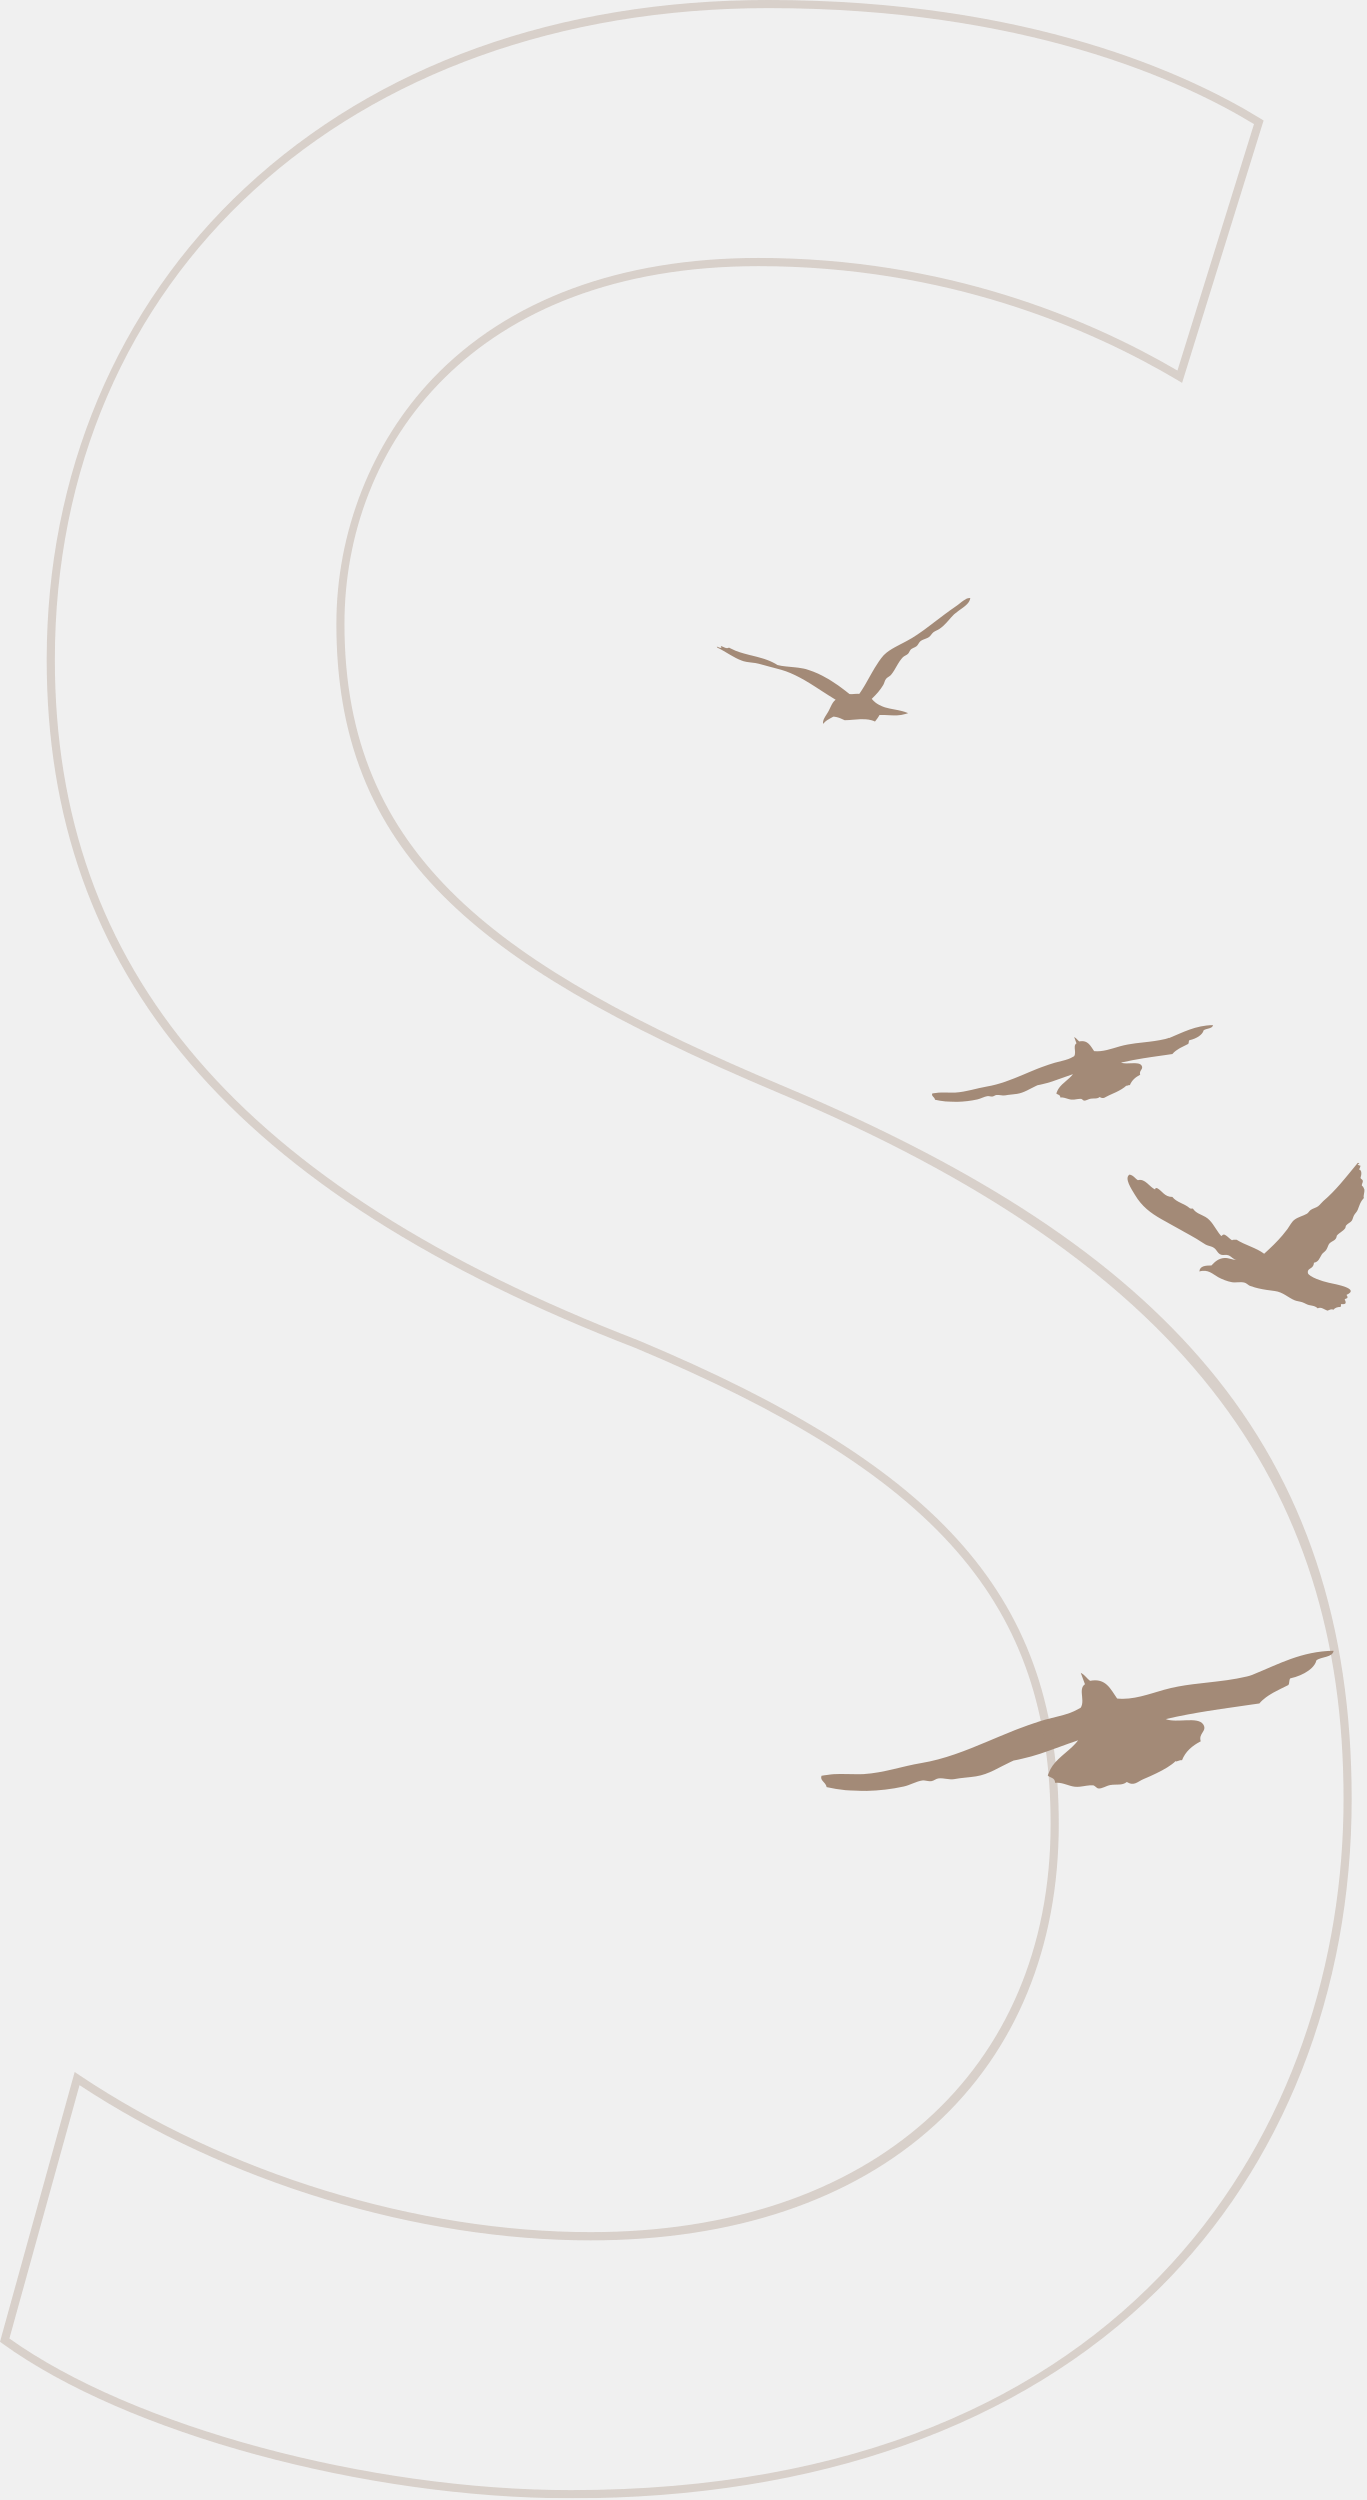
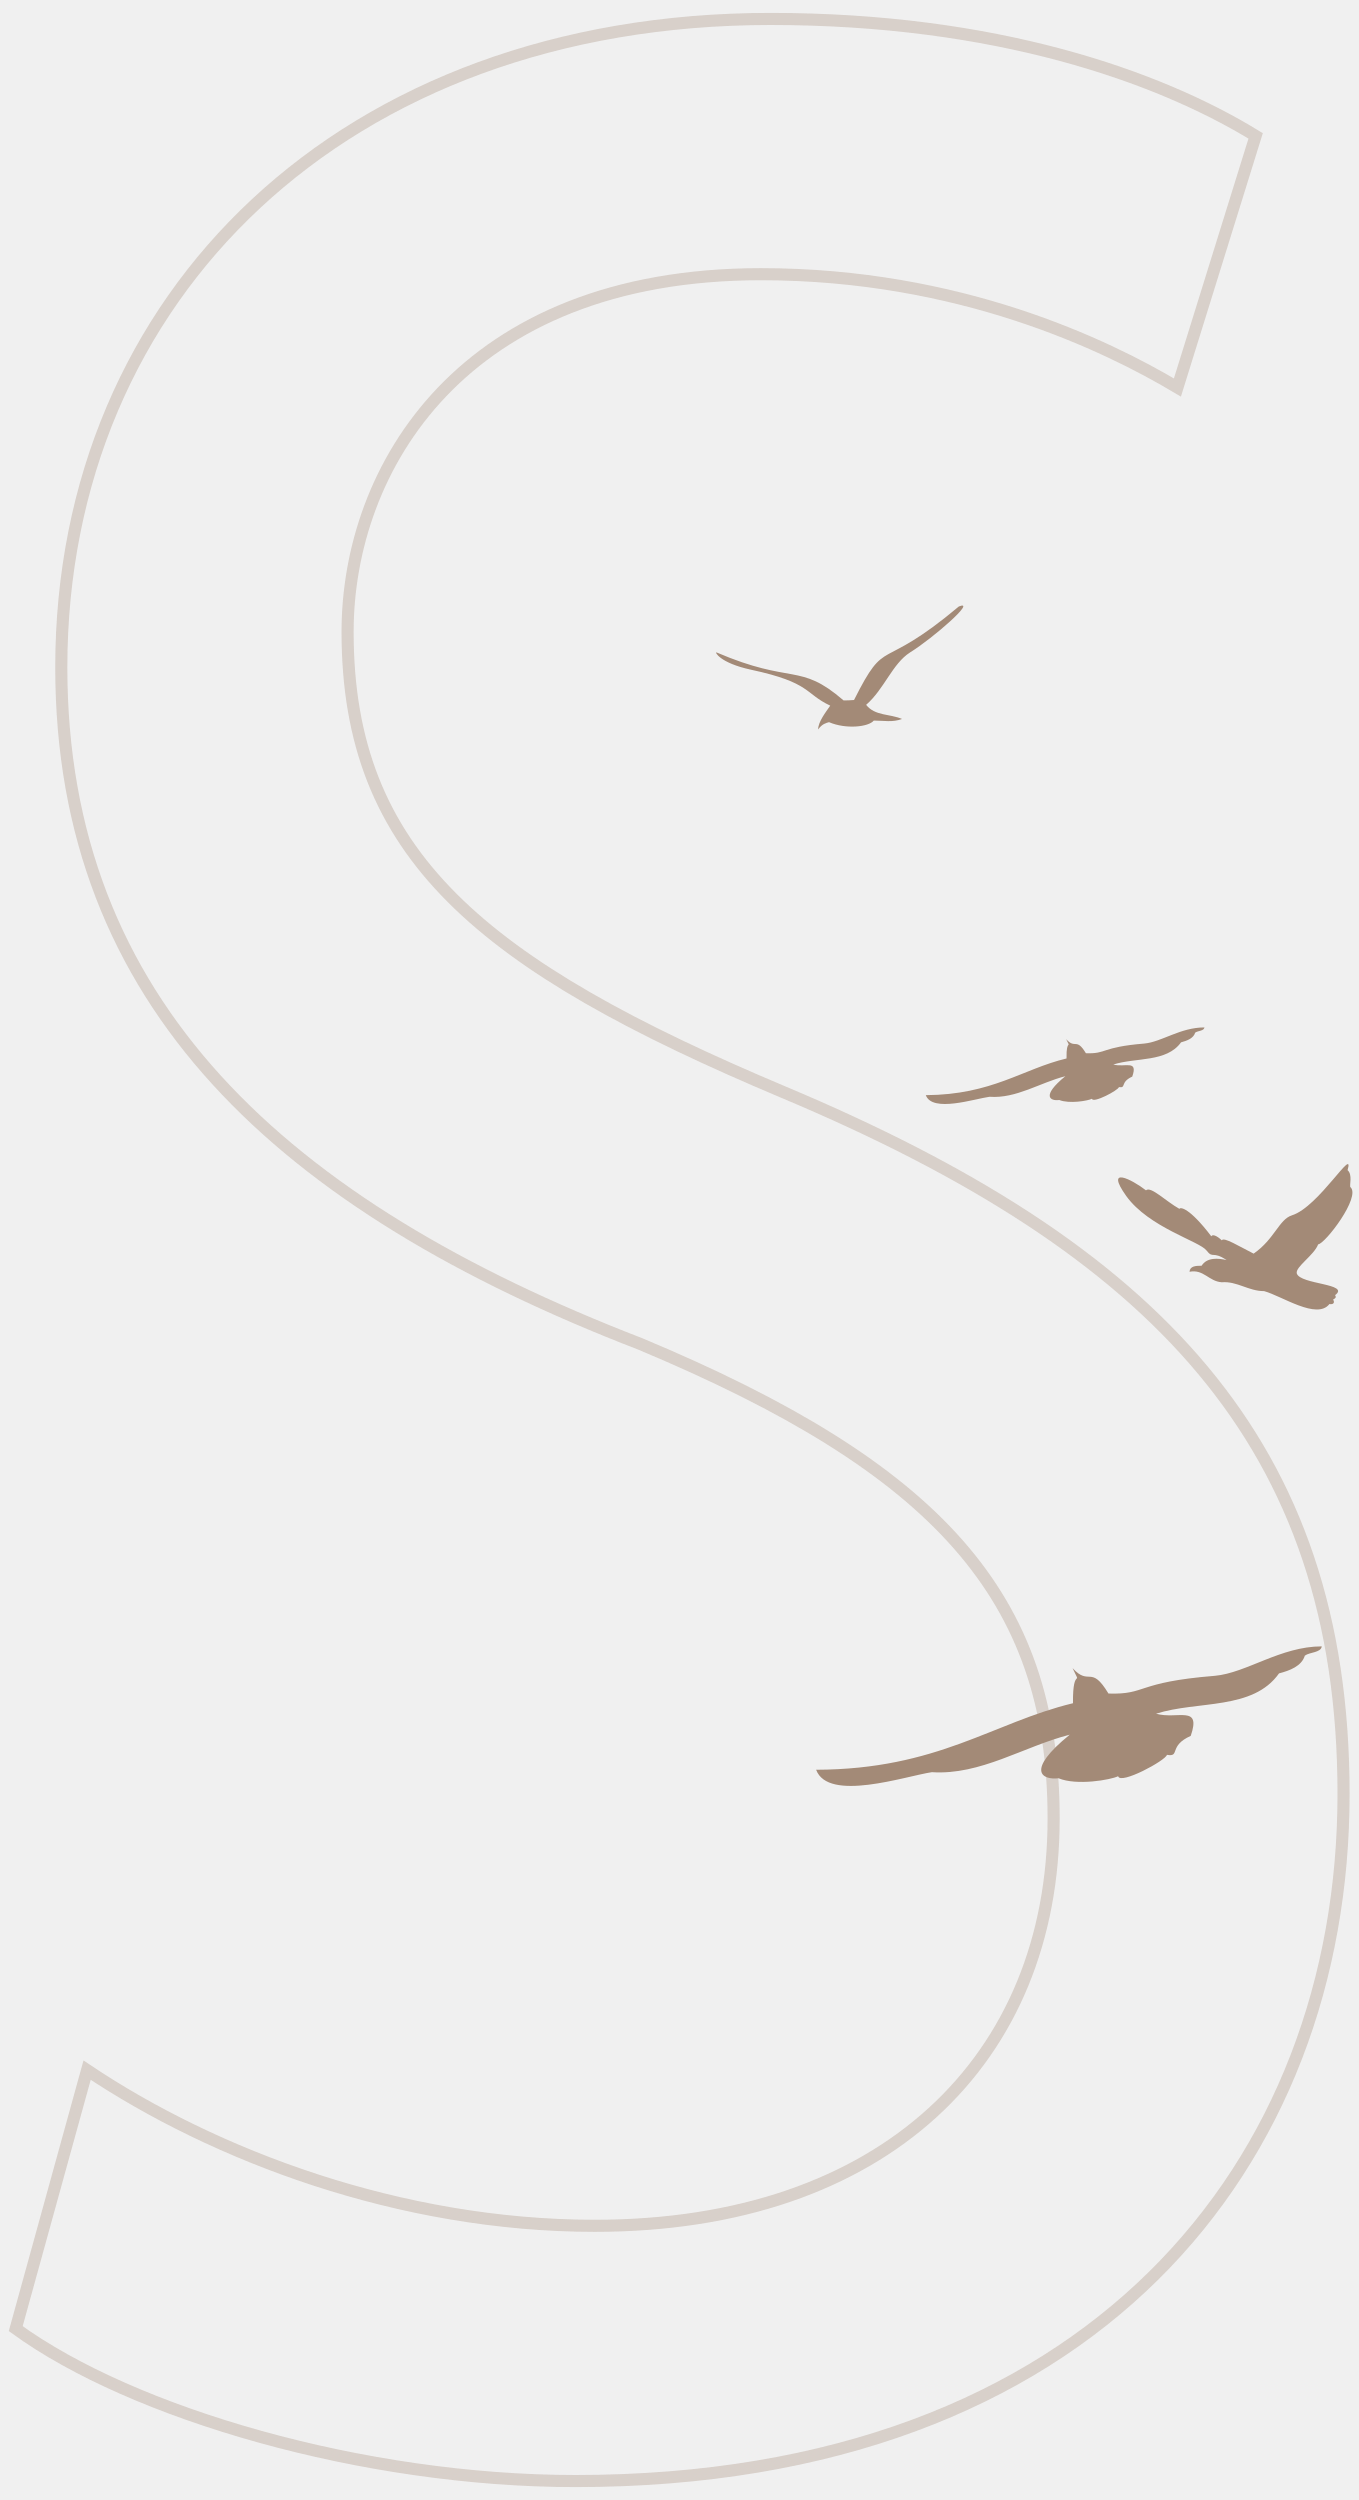
- <svg xmlns="http://www.w3.org/2000/svg" width="335" height="613" viewBox="0 0 335 613" fill="none">
-   <g clip-path="url(#clip0_95_491)">
-     <path d="M307.4 410.53C307.27 410.58 307.15 410.64 307.02 410.69C306.66 410.84 306.11 410.99 305.72 411.08C304.09 411.47 302.49 411.74 300.92 411.97C300.08 412.09 299.24 412.2 298.41 412.29C298.09 412.33 297.78 412.36 297.47 412.4C295.77 412.59 294.08 412.77 292.38 412.99C290.07 413.29 287.75 413.68 285.37 414.35C281.7 415.39 277.78 416.89 273.92 416.48C272.32 414.23 271.21 411.37 267.28 412.14C266.55 411.61 266.06 410.79 265.28 410.34C265.18 410.29 265.1 410.22 265 410.17C265.09 410.43 265.19 410.68 265.28 410.93C265.34 411.1 265.41 411.27 265.47 411.45C265.65 411.96 265.83 412.48 266.03 412.97C265.07 413.63 265.21 414.8 265.33 416.01C265.4 416.67 265.44 417.33 265.31 417.93C265.25 418.22 265.15 418.5 264.97 418.75C264.78 418.87 264.59 418.94 264.4 419.05C263.71 419.45 263.01 419.77 262.3 420.03C260.49 420.68 258.57 421.03 256.31 421.65C255.36 421.92 254.41 422.23 253.48 422.55C252.48 422.88 251.48 423.24 250.48 423.62C250.37 423.68 250.24 423.73 250.1 423.76C249.71 423.91 249.32 424.05 248.93 424.2C248.51 424.37 248.08 424.54 247.66 424.72C246.73 425.1 245.8 425.47 244.88 425.86C243.96 426.25 243.04 426.64 242.12 427.02C236.82 429.25 231.51 431.38 225.86 432.31C221.34 433.05 216.7 434.71 211.77 435.01C211.1 435.05 210.42 435.04 209.74 435.03C209.05 435.03 208.35 435.02 207.65 435C207.64 435 207.62 435 207.6 435C206.53 434.97 205.45 434.97 204.37 435.03C203.88 435.06 203.37 435.14 202.88 435.21C202.4 435.28 201.92 435.31 201.43 435.42C201.23 435.99 201.43 436.35 201.72 436.69C202.08 437.12 202.57 437.51 202.68 438.2C204.17 438.54 205.72 438.79 207.29 438.95C208.08 439.03 208.9 439.02 209.7 439.06C210.64 439.1 211.56 439.15 212.51 439.13C215.56 439.06 218.63 438.71 221.61 438.05C223.13 437.72 224.63 436.8 226.15 436.57C226.85 436.47 227.66 436.87 228.44 436.73C229.03 436.62 229.53 436.12 230.14 436.06C231.44 435.92 232.77 436.47 234 436.24C235.76 435.9 237.56 435.84 239.33 435.56C242.48 435.07 245.05 433.29 247.69 432.08C247.97 431.95 248.26 431.79 248.54 431.68C249.24 431.59 249.98 431.38 250.7 431.22C252.11 430.91 253.55 430.51 255.01 430.03C258.14 428.99 261.34 427.73 264.37 426.72C262.62 429.05 259.82 430.57 258.11 432.93C257.73 433.46 257.42 434.04 257.17 434.68C257.08 434.9 256.98 435.11 256.91 435.35C257.49 435.97 258.69 435.81 258.71 437.15C260.14 437.02 261.26 437.54 262.46 437.88C262.82 437.98 263.18 438.07 263.57 438.11C263.96 438.15 264.35 438.14 264.76 438.1C265.87 437.99 267.01 437.67 268.05 437.77C268.42 437.8 268.91 438.46 269.26 438.52C270.18 438.68 271.21 437.85 272.32 437.68C273 437.57 273.7 437.61 274.36 437.57C275.07 437.54 275.73 437.42 276.29 436.94C278.14 438.06 278.87 436.85 280.49 436.19C281.58 435.74 282.61 435.27 283.59 434.79C285.49 433.87 287.15 432.9 288.28 431.81C288.36 432.17 289.17 431.46 289.83 431.61C290.64 429.51 292.3 428.06 294.42 426.97C293.78 424.97 296.1 424.48 295.03 422.82C293.68 420.79 288.51 422.59 285.83 421.52C289.56 420.66 292.91 420.06 296.15 419.54C296.18 419.54 296.2 419.54 296.23 419.53C297.29 419.36 298.36 419.19 299.4 419.04C300.89 418.82 302.37 418.6 303.85 418.4C304.33 418.33 304.81 418.26 305.29 418.19C305.86 418.11 306.44 418.03 307.03 417.94C307.62 417.86 308.2 417.78 308.8 417.69C309.25 417.13 309.8 416.65 310.4 416.2C310.79 415.91 311.21 415.64 311.64 415.38C311.85 415.25 312.06 415.12 312.28 415C313.44 414.36 314.68 413.78 315.89 413.18C316.23 412.78 316.03 411.96 316.37 411.54C318.08 411.17 319.68 410.49 320.88 409.61C321.09 409.46 321.29 409.3 321.47 409.14C322.14 408.53 322.62 407.85 322.79 407.11C324.01 406.18 326.76 406.45 327 404.77C319.14 404.86 313.43 408.1 307.37 410.54L307.4 410.53Z" fill="#A38A77" />
-     <path d="M334.5 291.55C334.36 291.23 334.25 290.89 333.93 290.75C333.87 290.27 334.13 290.11 334.16 289.72C334.23 289.17 333.71 289.19 333.59 288.81C333.61 288.77 333.62 288.71 333.64 288.66C333.86 288.02 333.96 286.91 333.25 286.75C333.39 286.47 333.54 286.2 333.59 285.83C333.41 285.81 333.19 285.74 332.88 285.57C333.06 285.45 333.2 285.34 333.32 285.23C333.22 285.17 333.1 285.12 332.91 285.15C332.52 285.63 332.14 286.1 331.75 286.57C331.34 287.07 330.93 287.58 330.52 288.07L330.46 288.14C330.23 288.42 330.01 288.68 329.78 288.96C329.41 289.4 329.04 289.85 328.66 290.28C327.36 291.77 326 293.2 324.46 294.51C324.03 294.89 323.64 295.44 323.21 295.77C322.73 296.14 321.93 296.29 321.38 296.68C321 296.95 320.82 297.39 320.47 297.6C319.48 298.17 318.31 298.39 317.39 299.09C316.73 299.57 316.24 300.58 315.68 301.37C315.5 301.62 315.3 301.86 315.1 302.1C314.92 302.33 314.74 302.57 314.55 302.79C314.55 302.79 314.55 302.79 314.55 302.8C313.15 304.47 311.56 305.97 309.97 307.42C308.04 305.96 305.3 305.31 303.23 303.99C302.84 304.02 302.31 303.9 302.09 304.11C301.83 303.96 301.62 303.77 301.4 303.58C301.05 303.27 300.71 302.95 300.26 302.74C299.76 302.62 299.74 302.97 299.46 303.08C299.23 302.84 299.03 302.58 298.83 302.31C297.82 300.94 297.07 299.26 295.58 298.4C294.44 297.74 293.23 297.49 292.5 296.34C292.19 296.34 291.85 296.39 291.7 296.23C290.48 295.12 288.46 294.82 287.47 293.49C285.49 293.49 285.01 291.99 283.7 291.32C283.4 291.29 283.21 291.36 283.24 291.66C281.81 291.04 280.8 288.89 279.01 289.38C278.29 288.96 277.94 288.17 276.95 288.01C275.59 288.86 277.45 291.58 278.32 293.03C279.96 295.78 282.06 297.4 284.83 298.97C285.32 299.25 285.81 299.51 286.29 299.78C286.41 299.85 286.53 299.91 286.64 299.98C287.48 300.45 288.32 300.92 289.16 301.38C289.32 301.47 289.47 301.56 289.63 301.64C289.85 301.76 290.06 301.89 290.28 302.01C291.31 302.58 292.35 303.15 293.4 303.77C294.12 304.19 294.83 304.72 295.57 305.14C295.79 305.27 296.03 305.35 296.27 305.43C296.75 305.58 297.24 305.69 297.62 305.95C298.43 306.49 298.54 307.39 299.45 307.67C300.02 307.84 300.49 307.57 301.16 307.78C301.92 308.02 302.49 308.94 303.22 308.92C302.28 308.98 301.32 308.4 300.25 308.46C298.74 308.54 297.81 309.46 297.05 310.29C295.58 310.3 294.2 310.39 294.08 311.77C296.23 311.12 297.39 312.44 298.65 313.14C299.55 313.64 300.97 314.22 302.08 314.4C303.1 314.56 304.19 314.23 305.17 314.51C305.56 314.62 305.86 314.91 306.18 315.12C306.3 315.2 306.41 315.27 306.54 315.31C306.93 315.46 307.3 315.57 307.68 315.68C307.96 315.76 308.25 315.84 308.53 315.9C309.8 316.2 311.09 316.37 312.58 316.56C314.61 316.82 315.82 318.17 317.49 318.85C318.01 319.06 318.72 319.11 319.32 319.31C319.87 319.5 320.49 319.9 320.92 319.99C321.2 320.05 321.45 320.09 321.68 320.14C321.93 320.18 322.15 320.25 322.37 320.33C322.62 320.43 322.86 320.56 323.09 320.8C324.01 320.38 324.64 321.09 325.49 321.37C326.07 321.22 326.24 320.9 326.97 321.14C327.32 320.69 327.89 320.47 328.69 320.46C328.82 320.32 328.82 320.06 328.8 319.78C329.28 319.8 329.76 319.82 329.94 319.55C330.01 319.1 329.84 318.89 329.71 318.64C329.84 318.39 330.29 318.46 330.4 318.18C330.45 317.82 330.24 317.74 330.17 317.5C333.6 315.97 327.53 314.9 325.83 314.53C324.9 314.33 323.81 313.99 322.86 313.61C321.71 313.14 320.78 312.6 320.69 312.13C320.64 311.88 320.68 311.7 320.75 311.55C320.76 311.52 320.77 311.48 320.79 311.46C321.13 310.93 322.11 310.91 322.18 309.62C323.34 309.42 323.53 308.51 324.12 307.56C324.33 307.22 324.83 306.96 325.15 306.53C325.53 306.01 325.67 305.23 325.95 304.93C326.63 304.2 327.66 304.24 327.78 302.99C328.34 302.28 329.28 301.95 329.84 301.16C329.97 300.98 329.91 300.66 330.07 300.48C330.54 299.93 331.13 299.77 331.44 299.34C331.71 298.96 331.74 298.47 332.02 297.97C332.25 297.53 332.72 297.18 332.93 296.6C332.98 296.46 333.03 296.33 333.08 296.2C333.17 295.96 333.26 295.73 333.35 295.5C333.48 295.16 333.63 294.83 333.82 294.53C333.93 294.34 334.07 294.17 334.22 293.99C334.29 293.91 334.34 293.82 334.42 293.75C334.21 293.14 334.66 292.46 334.53 291.58L334.5 291.55Z" fill="#A38A77" />
-     <path d="M236.83 146.93C236.76 146.96 236.68 147 236.61 147.04C236 147.37 235.46 147.87 234.92 148.28C234.81 148.37 234.69 148.45 234.58 148.53C234.46 148.61 234.35 148.69 234.23 148.77C233.78 149.08 233.33 149.39 232.89 149.71C232.39 150.07 231.9 150.43 231.41 150.8C231.09 151.04 230.78 151.28 230.46 151.52C229.31 152.4 228.18 153.27 227.05 154.1C226.87 154.24 226.68 154.37 226.5 154.51C225.98 154.89 225.45 155.25 224.92 155.61C224.5 155.89 224.08 156.16 223.66 156.42C223.28 156.65 222.89 156.87 222.48 157.09C222.3 157.19 222.12 157.28 221.94 157.38C221.72 157.5 221.5 157.61 221.27 157.73C221.1 157.82 220.93 157.91 220.75 158C220.31 158.23 219.89 158.45 219.47 158.68C218.47 159.23 217.58 159.8 216.92 160.44C216.82 160.54 216.71 160.63 216.62 160.73C215.87 161.59 215.16 162.65 214.49 163.76C214.24 164.18 213.99 164.6 213.75 165.03C213.55 165.39 213.35 165.74 213.15 166.09C212.85 166.63 212.55 167.16 212.26 167.67C212.23 167.73 212.19 167.79 212.16 167.84C212.06 168.01 211.96 168.18 211.86 168.35C211.61 168.77 211.36 169.17 211.11 169.54C211.06 169.62 211 169.7 210.95 169.77C210.87 169.89 210.78 170.02 210.7 170.14C210.58 170.12 210.45 170.13 210.32 170.12C210.28 170.12 210.25 170.12 210.21 170.12C209.78 170.12 209.34 170.18 208.91 170.2C208.7 170.2 208.5 170.2 208.3 170.19C208.28 170.17 208.25 170.15 208.23 170.13C208.18 170.09 208.13 170.05 208.08 170.01C207.82 169.8 207.55 169.59 207.28 169.38C206.97 169.14 206.65 168.9 206.33 168.66C206.06 168.46 205.79 168.26 205.51 168.06C204.93 167.65 204.35 167.27 203.76 166.9C203.54 166.76 203.32 166.62 203.09 166.49C202.61 166.21 202.13 165.94 201.64 165.69C201.29 165.51 200.93 165.34 200.58 165.17C200.19 164.99 199.8 164.83 199.41 164.68C199.05 164.54 198.7 164.42 198.33 164.3C198.1 164.22 197.87 164.14 197.63 164.07C197.25 163.96 196.87 163.91 196.48 163.84C195.97 163.75 195.46 163.67 194.94 163.63C194.54 163.59 194.13 163.54 193.73 163.51C193.36 163.48 192.98 163.44 192.61 163.4C191.95 163.33 191.29 163.23 190.65 163.07C190.26 162.81 189.85 162.59 189.44 162.39C189.02 162.18 188.59 162 188.16 161.84C187.92 161.75 187.68 161.66 187.44 161.58C187.31 161.54 187.17 161.5 187.04 161.46C186.6 161.33 186.16 161.2 185.71 161.08C185.22 160.96 184.73 160.83 184.24 160.71C184.11 160.68 183.98 160.65 183.86 160.62C183.78 160.6 183.7 160.58 183.62 160.56C183.23 160.46 182.85 160.36 182.46 160.25C181.76 160.06 181.08 159.84 180.4 159.58C180.03 159.43 179.67 159.26 179.3 159.07C179.14 158.99 178.97 158.92 178.82 158.83C178.79 158.82 178.77 158.81 178.75 158.79C178.11 159.19 177.46 158.6 176.73 158.38C176.76 158.49 176.81 158.61 176.91 158.75C176.65 159.06 176.04 158.58 175.75 158.54L175.89 158.8C176.39 159.03 176.89 159.3 177.39 159.59C177.95 159.91 178.51 160.26 179.08 160.59C179.99 161.13 180.9 161.62 181.81 161.95C181.97 162.01 182.13 162.07 182.28 162.12C183.23 162.4 184.26 162.42 185.24 162.58C185.51 162.63 185.78 162.68 186.04 162.75C186.24 162.81 186.44 162.86 186.64 162.91C187.34 163.11 188.04 163.3 188.73 163.48C189.03 163.56 189.33 163.64 189.64 163.72C189.75 163.75 189.87 163.78 189.98 163.81C190.51 163.95 191.05 164.09 191.58 164.24C193.15 164.69 194.59 165.34 196 166.08C196.43 166.31 196.86 166.54 197.28 166.78C197.78 167.07 198.28 167.37 198.78 167.68C198.79 167.68 198.81 167.7 198.82 167.71C199.18 167.94 199.55 168.16 199.91 168.4C200.52 168.79 201.14 169.2 201.76 169.6C201.8 169.63 201.85 169.65 201.89 169.68C202.27 169.93 202.65 170.17 203.04 170.42C203.37 170.63 203.71 170.84 204.05 171.05C204.33 171.22 204.6 171.4 204.89 171.57C204.89 171.57 204.89 171.57 204.9 171.57C204.9 171.57 204.9 171.57 204.89 171.58C204.34 171.98 204.01 172.61 203.7 173.26C203.54 173.6 203.38 173.94 203.21 174.27C203.15 174.38 203.09 174.5 203.02 174.61C203 174.64 202.98 174.68 202.96 174.71C202.77 175.01 202.56 175.34 202.36 175.67C202.19 175.96 202.03 176.26 201.92 176.54C201.79 176.88 201.76 177.18 201.86 177.4C201.88 177.43 201.88 177.47 201.9 177.5C201.97 177.35 202.09 177.22 202.21 177.08C202.55 176.73 203.05 176.43 203.59 176.13C203.84 175.99 204.1 175.86 204.34 175.72C204.56 175.72 204.77 175.76 204.98 175.81C205 175.81 205.02 175.81 205.04 175.81C205.76 175.96 206.44 176.28 207.11 176.6C207.82 176.6 208.54 176.53 209.26 176.47C209.82 176.42 210.38 176.37 210.93 176.35C211.34 176.33 211.75 176.34 212.15 176.36C212.71 176.39 213.27 176.47 213.79 176.63C214.05 176.71 214.31 176.8 214.55 176.92C214.75 176.68 214.93 176.43 215.11 176.18C215.31 175.9 215.5 175.61 215.66 175.31C215.71 175.31 215.76 175.31 215.81 175.31C216.6 175.29 217.37 175.34 218.14 175.38C218.75 175.41 219.35 175.44 219.98 175.41C220.66 175.38 221.36 175.27 222.09 175.05C222.29 174.99 222.48 174.94 222.68 174.86C222.57 174.81 222.45 174.78 222.33 174.73C221.96 174.58 221.58 174.46 221.2 174.36C220.87 174.27 220.54 174.19 220.2 174.13C220.06 174.1 219.92 174.08 219.78 174.05C219.47 173.99 219.16 173.93 218.84 173.87C218.6 173.83 218.35 173.78 218.12 173.73C217.73 173.65 217.35 173.55 216.97 173.44C216.74 173.37 216.51 173.27 216.28 173.18C216.02 173.07 215.76 172.95 215.51 172.81C215.24 172.66 214.97 172.5 214.71 172.3C214.38 172.04 214.06 171.73 213.75 171.36C213.75 171.36 213.77 171.34 213.78 171.33C213.84 171.28 213.9 171.22 213.95 171.16C214.4 170.72 214.86 170.25 215.3 169.73C215.77 169.17 216.21 168.58 216.58 167.95C216.88 167.43 216.9 166.87 217.3 166.41C217.41 166.28 217.54 166.18 217.67 166.09C217.95 165.9 218.25 165.74 218.49 165.46C219.04 164.81 219.48 164 219.93 163.22C220.01 163.08 220.09 162.95 220.17 162.81C220.46 162.32 220.76 161.86 221.11 161.46C221.2 161.35 221.3 161.24 221.4 161.14C221.74 160.8 222.28 160.67 222.65 160.31C222.73 160.23 222.79 160.15 222.84 160.06C223.04 159.75 223.15 159.39 223.44 159.16C223.7 158.96 224.05 158.84 224.37 158.68C224.51 158.61 224.64 158.53 224.75 158.44C224.89 158.33 225 158.17 225.1 158.01C225.3 157.71 225.47 157.38 225.76 157.17C225.94 157.03 226.15 156.93 226.37 156.84C226.86 156.63 227.39 156.49 227.8 156.2C228.21 155.9 228.47 155.35 228.85 155.05C228.85 155.05 228.85 155.05 228.86 155.04C229.28 154.71 229.85 154.54 230.29 154.25C231.03 153.76 231.56 153.24 232.05 152.71C232.23 152.52 232.41 152.33 232.57 152.13C232.99 151.65 233.4 151.16 233.88 150.69C233.96 150.61 234.06 150.54 234.15 150.46C234.15 150.46 234.17 150.44 234.18 150.44C234.48 150.18 234.8 149.93 235.14 149.69C235.21 149.64 235.28 149.59 235.34 149.55C236 149.09 236.64 148.64 237.13 148.13C237.33 147.93 237.49 147.71 237.62 147.49C237.77 147.22 237.89 146.94 237.92 146.62C237.51 146.62 237.14 146.72 236.8 146.88L236.83 146.93Z" fill="#A38A77" />
-     <path d="M286.63 254.47C286.56 254.5 286.49 254.53 286.42 254.56C286.22 254.64 285.92 254.72 285.71 254.77C284.81 254.98 283.94 255.13 283.08 255.26C282.62 255.33 282.16 255.39 281.71 255.44C281.54 255.46 281.37 255.48 281.19 255.5C280.26 255.6 279.33 255.7 278.4 255.82C277.14 255.99 275.86 256.2 274.56 256.57C272.55 257.14 270.4 257.96 268.28 257.74C267.4 256.5 266.79 254.94 264.64 255.36C264.24 255.07 263.97 254.62 263.54 254.37C263.49 254.34 263.44 254.3 263.39 254.28C263.44 254.42 263.49 254.56 263.54 254.7C263.57 254.8 263.61 254.89 263.64 254.98C263.74 255.26 263.84 255.55 263.95 255.82C263.42 256.18 263.5 256.82 263.57 257.48C263.61 257.84 263.63 258.2 263.56 258.53C263.52 258.69 263.47 258.84 263.38 258.98C263.28 259.05 263.17 259.09 263.07 259.15C262.69 259.37 262.31 259.55 261.92 259.69C260.93 260.05 259.88 260.24 258.64 260.58C258.12 260.73 257.6 260.9 257.09 261.07C256.54 261.25 255.99 261.45 255.45 261.65C255.39 261.68 255.32 261.71 255.24 261.73C255.03 261.81 254.81 261.89 254.6 261.97C254.37 262.06 254.13 262.16 253.9 262.25C253.39 262.46 252.88 262.66 252.38 262.88C251.87 263.09 251.37 263.3 250.87 263.52C247.97 264.74 245.05 265.91 241.96 266.42C239.48 266.83 236.94 267.74 234.24 267.9C233.87 267.92 233.5 267.92 233.13 267.91C232.75 267.91 232.37 267.91 231.98 267.89H231.96C231.37 267.88 230.78 267.87 230.19 267.91C229.92 267.93 229.64 267.97 229.37 268.01C229.11 268.05 228.84 268.06 228.58 268.13C228.47 268.44 228.58 268.64 228.74 268.83C228.94 269.06 229.21 269.28 229.27 269.66C230.09 269.85 230.93 269.98 231.8 270.07C232.23 270.11 232.68 270.11 233.12 270.13C233.63 270.15 234.14 270.18 234.66 270.17C236.33 270.13 238.02 269.94 239.65 269.58C240.48 269.4 241.31 268.89 242.14 268.77C242.52 268.71 242.97 268.94 243.4 268.86C243.72 268.8 244 268.53 244.33 268.49C245.04 268.41 245.77 268.71 246.45 268.59C247.42 268.4 248.4 268.37 249.37 268.22C251.09 267.95 252.51 266.98 253.95 266.31C254.11 266.24 254.26 266.15 254.42 266.09C254.8 266.04 255.21 265.93 255.6 265.84C256.37 265.67 257.16 265.45 257.96 265.19C259.68 264.62 261.43 263.93 263.09 263.38C262.13 264.66 260.59 265.49 259.66 266.79C259.45 267.08 259.28 267.4 259.15 267.75C259.1 267.87 259.04 267.99 259.01 268.12C259.33 268.46 259.99 268.37 259.99 269.1C260.77 269.03 261.39 269.32 262.05 269.5C262.25 269.56 262.45 269.6 262.66 269.63C262.87 269.65 263.09 269.64 263.31 269.63C263.92 269.57 264.54 269.4 265.11 269.45C265.31 269.47 265.58 269.83 265.77 269.86C266.27 269.95 266.84 269.49 267.45 269.4C267.82 269.34 268.21 269.36 268.57 269.34C268.96 269.32 269.32 269.26 269.63 268.99C270.65 269.61 271.04 268.94 271.93 268.58C272.53 268.33 273.09 268.07 273.63 267.81C274.67 267.31 275.58 266.78 276.2 266.18C276.24 266.38 276.69 265.99 277.05 266.07C277.5 264.92 278.4 264.12 279.57 263.53C279.22 262.44 280.49 262.16 279.91 261.26C279.17 260.15 276.34 261.13 274.87 260.55C276.91 260.08 278.75 259.75 280.53 259.46C280.54 259.46 280.56 259.46 280.57 259.46C281.15 259.37 281.74 259.27 282.31 259.19C283.12 259.07 283.94 258.95 284.75 258.84C285.01 258.8 285.28 258.76 285.54 258.73C285.85 258.69 286.17 258.64 286.49 258.59C286.81 258.54 287.13 258.5 287.46 258.45C287.71 258.14 288.01 257.88 288.34 257.63C288.56 257.47 288.79 257.32 289.02 257.18C289.14 257.11 289.25 257.04 289.37 256.97C290.01 256.62 290.69 256.3 291.35 255.97C291.54 255.75 291.43 255.3 291.61 255.07C292.55 254.87 293.43 254.5 294.08 254.01C294.19 253.93 294.3 253.84 294.4 253.75C294.77 253.42 295.03 253.04 295.12 252.64C295.79 252.13 297.29 252.28 297.43 251.36C293.12 251.41 289.99 253.18 286.67 254.53L286.63 254.47Z" fill="#A38A77" />
-     <g opacity="0.32">
-       <path d="M139.97 612.58C89.51 612.58 30.88 596.61 0.56 574.61L0 574.2L18.31 508.06L19.46 508.83C55.44 532.93 102.3 547.32 144.81 547.32C213.33 547.32 257.61 508.06 257.61 447.29C257.61 393.24 230 361.58 155.72 330.49C57.3 292.51 11.45 238.9 11.45 161.77C11.45 116.37 28.72 75.28 60.09 46.06C92.44 15.93 136.81 0 188.39 0C252.37 0 291.52 18.26 309.17 29.14L309.83 29.55L289.85 93.88L288.76 93.23C267.27 80.47 231.99 65.26 185.96 65.26C115.84 65.26 84.46 109.32 84.46 152.99C84.46 210.13 122.26 236.89 192 266.28C240.93 286.84 274.07 308.8 296.29 335.42C319.93 363.73 331.43 398.32 331.43 441.16C331.43 488.47 314.59 531.16 284.02 561.35C250.08 594.87 200.26 612.59 139.96 612.59L139.97 612.58ZM2.3 573.4C32.47 594.97 90.2 610.58 139.97 610.58C279.82 610.58 329.44 519.31 329.44 441.14C329.44 362.97 289.4 309.35 191.24 268.11C149.87 250.68 125.18 236.2 108.7 219.69C90.81 201.78 82.48 180.58 82.48 152.98C82.48 130.49 91.11 108.55 106.16 92.77C124.58 73.46 152.18 63.25 185.98 63.25C231.69 63.25 266.91 78.11 288.71 90.86L307.48 30.43C289.71 19.62 251.11 1.99 188.41 1.99C85.39 2 13.45 67.7 13.45 161.77C13.45 237.96 58.9 290.98 156.47 328.64C231.66 360.12 259.61 392.28 259.61 447.3C259.61 477.38 249.14 502.85 229.32 520.96C209 539.52 179.78 549.34 144.81 549.34C102.37 549.34 55.64 535.13 19.5 511.28L2.3 573.41V573.4Z" fill="#A38A77" />
-     </g>
-   </g>
-   <defs>
-     <clipPath id="clip0_95_491">
-       <rect width="334.52" height="612.58" fill="white" />
-     </clipPath>
-   </defs>
+ <svg xmlns="http://www.w3.org/2000/svg" version="1.1" id="圖層_1" x="0px" y="0px" viewBox="0 0 337 620" style="enable-background:new 0 0 337 620;" xml:space="preserve">
+   <style type="text/css">
+ 	.st0{fill:#A38A77;}
+ 	.st1{opacity:0.32;fill:none;stroke:#A38A77;stroke-width:3;stroke-miterlimit:10;}
+ </style>
+   <path class="st0" d="M301.3,415.6c-19.8,1.6-16.8,4.7-26.4,4.4c-4.4-7.3-4.7-1.7-8.9-6.3c2.5,5.2,0-1,0.1,8.7  c-19.9,4.8-33.5,16.4-63.7,16.5c3,8.1,22.1,1.6,28.7,0.6c12.1,0.8,22.8-6.4,34.2-9.3c-11.2,9.1-6.7,11.3-2.8,10.8  c4.5,1.9,13,0.4,14.8-0.5c0.5,2.2,11.8-3.9,12.1-5.3c3.4,0.6,0.3-2.2,5.9-4.7c2.7-7.8-3.3-4-8.6-5.5c10.4-3.3,24-0.8,30.5-10  c2.7-0.7,5.6-1.8,6.4-4.4c1.2-0.9,4-0.7,4.2-2.3C317.6,408.3,309.1,414.9,301.3,415.6z M283.8,258.8c-10.9,0.9-9.2,2.6-14.5,2.4  c-2.4-4-2.6-0.9-4.9-3.5c1.4,2.8,0-0.5,0.1,4.8c-10.9,2.6-18.4,9-34.9,9.1c1.6,4.4,12.1,0.9,15.8,0.4c6.6,0.5,12.5-3.5,18.8-5.1  c-6.1,5-3.7,6.2-1.5,5.9c2.5,1,7.1,0.2,8.1-0.3c0.3,1.2,6.5-2.1,6.7-2.9c1.9,0.3,0.2-1.2,3.3-2.6c1.5-4.3-1.8-2.2-4.7-3  c5.7-1.8,13.2-0.5,16.8-5.5c1.5-0.4,3.1-1,3.5-2.4c0.7-0.5,2.2-0.4,2.3-1.3C292.7,254.8,288.1,258.4,283.8,258.8z M334.9,294.4  c-0.3-0.3,0.6-3.1-0.7-4.2c1.8-6.3-7.1,9.1-13.8,11.2c-3.2,1-4.3,5.9-9.5,9.5c-3.6-1.8-7.4-4.2-7.9-3.3c-0.5-0.5-2.1-1.8-2.6-1  c-5.4-7.1-7.7-7.3-7.9-6.8c-3.4-1.9-7.1-5.7-8.3-4.6c-3.5-2.7-10.3-6.2-4.9,1.4c5.6,7.8,18.1,11.2,19.9,13.5c1.7,2.2,1.4,0,5,2.4  c-2.1-0.5-4.9-0.7-6.2,1.4c-1.5,0-2.9,0.1-3,1.5c3.5-0.7,4.8,2.4,8,2.6c3.8-0.3,6.6,2.2,10.5,2.2c4.4,1.2,13.1,7.2,16.2,3.2  c1,0.2,1.4-0.4,0.9-1.1c0.5-0.3,0.9-0.5,0.5-1.1c3.9-2.9-8.7-2.6-9.5-5.4c-0.4-1.6,4.3-4.5,5.3-7.2  C328.6,308.5,337.6,296.8,334.9,294.4z M237.8,150.4c-20,16.8-17.8,6.9-26,23.2c-1,0.1-1.9,0.1-2.6,0.1c-11-9.5-12.6-3.8-31.5-11.9  c-0.5-0.2,0.7,2.6,8.6,4.3c14.9,3.2,13.2,5.9,19.6,8.9c-1.1,1.6-3,4-3,5.9c1-1.4,2-1.6,2.7-1.8c4.2,1.8,9.8,1.2,11.1-0.4  c2.4,0,4.7,0.5,7-0.4c-3-1.3-6.7-0.7-8.9-3.5c4.5-3.9,6.5-10.2,10.9-13C231.5,158.2,242.4,148.6,237.8,150.4z M277.3,440.5   M265.4,430.2c-11.2,9.1-6.7,11.3-2.8,10.8" />
+   <path class="st1" d="M21.6,513.4C53.1,534.5,99.1,552,147.5,552c71.8,0,113.8-41.3,113.8-101c0-55.3-29.1-87-102.5-117.7  C70,299,15.2,248.9,15.2,165.5C15.2,73.2,85.4,4.7,191.1,4.7c55.7,0,96,14.1,120.3,29L292,96.1C274.2,85.5,237.9,68,188.7,68  c-74.2,0-102.5,48.3-102.5,88.7c0,55.3,33.1,82.6,108.2,114.2c92,38.7,138.8,87,138.8,174c0,91.4-62.1,170.4-190.5,170.4  c-52.5,0-109.8-16.7-138.8-37.8L21.6,513.4z" />
</svg>
